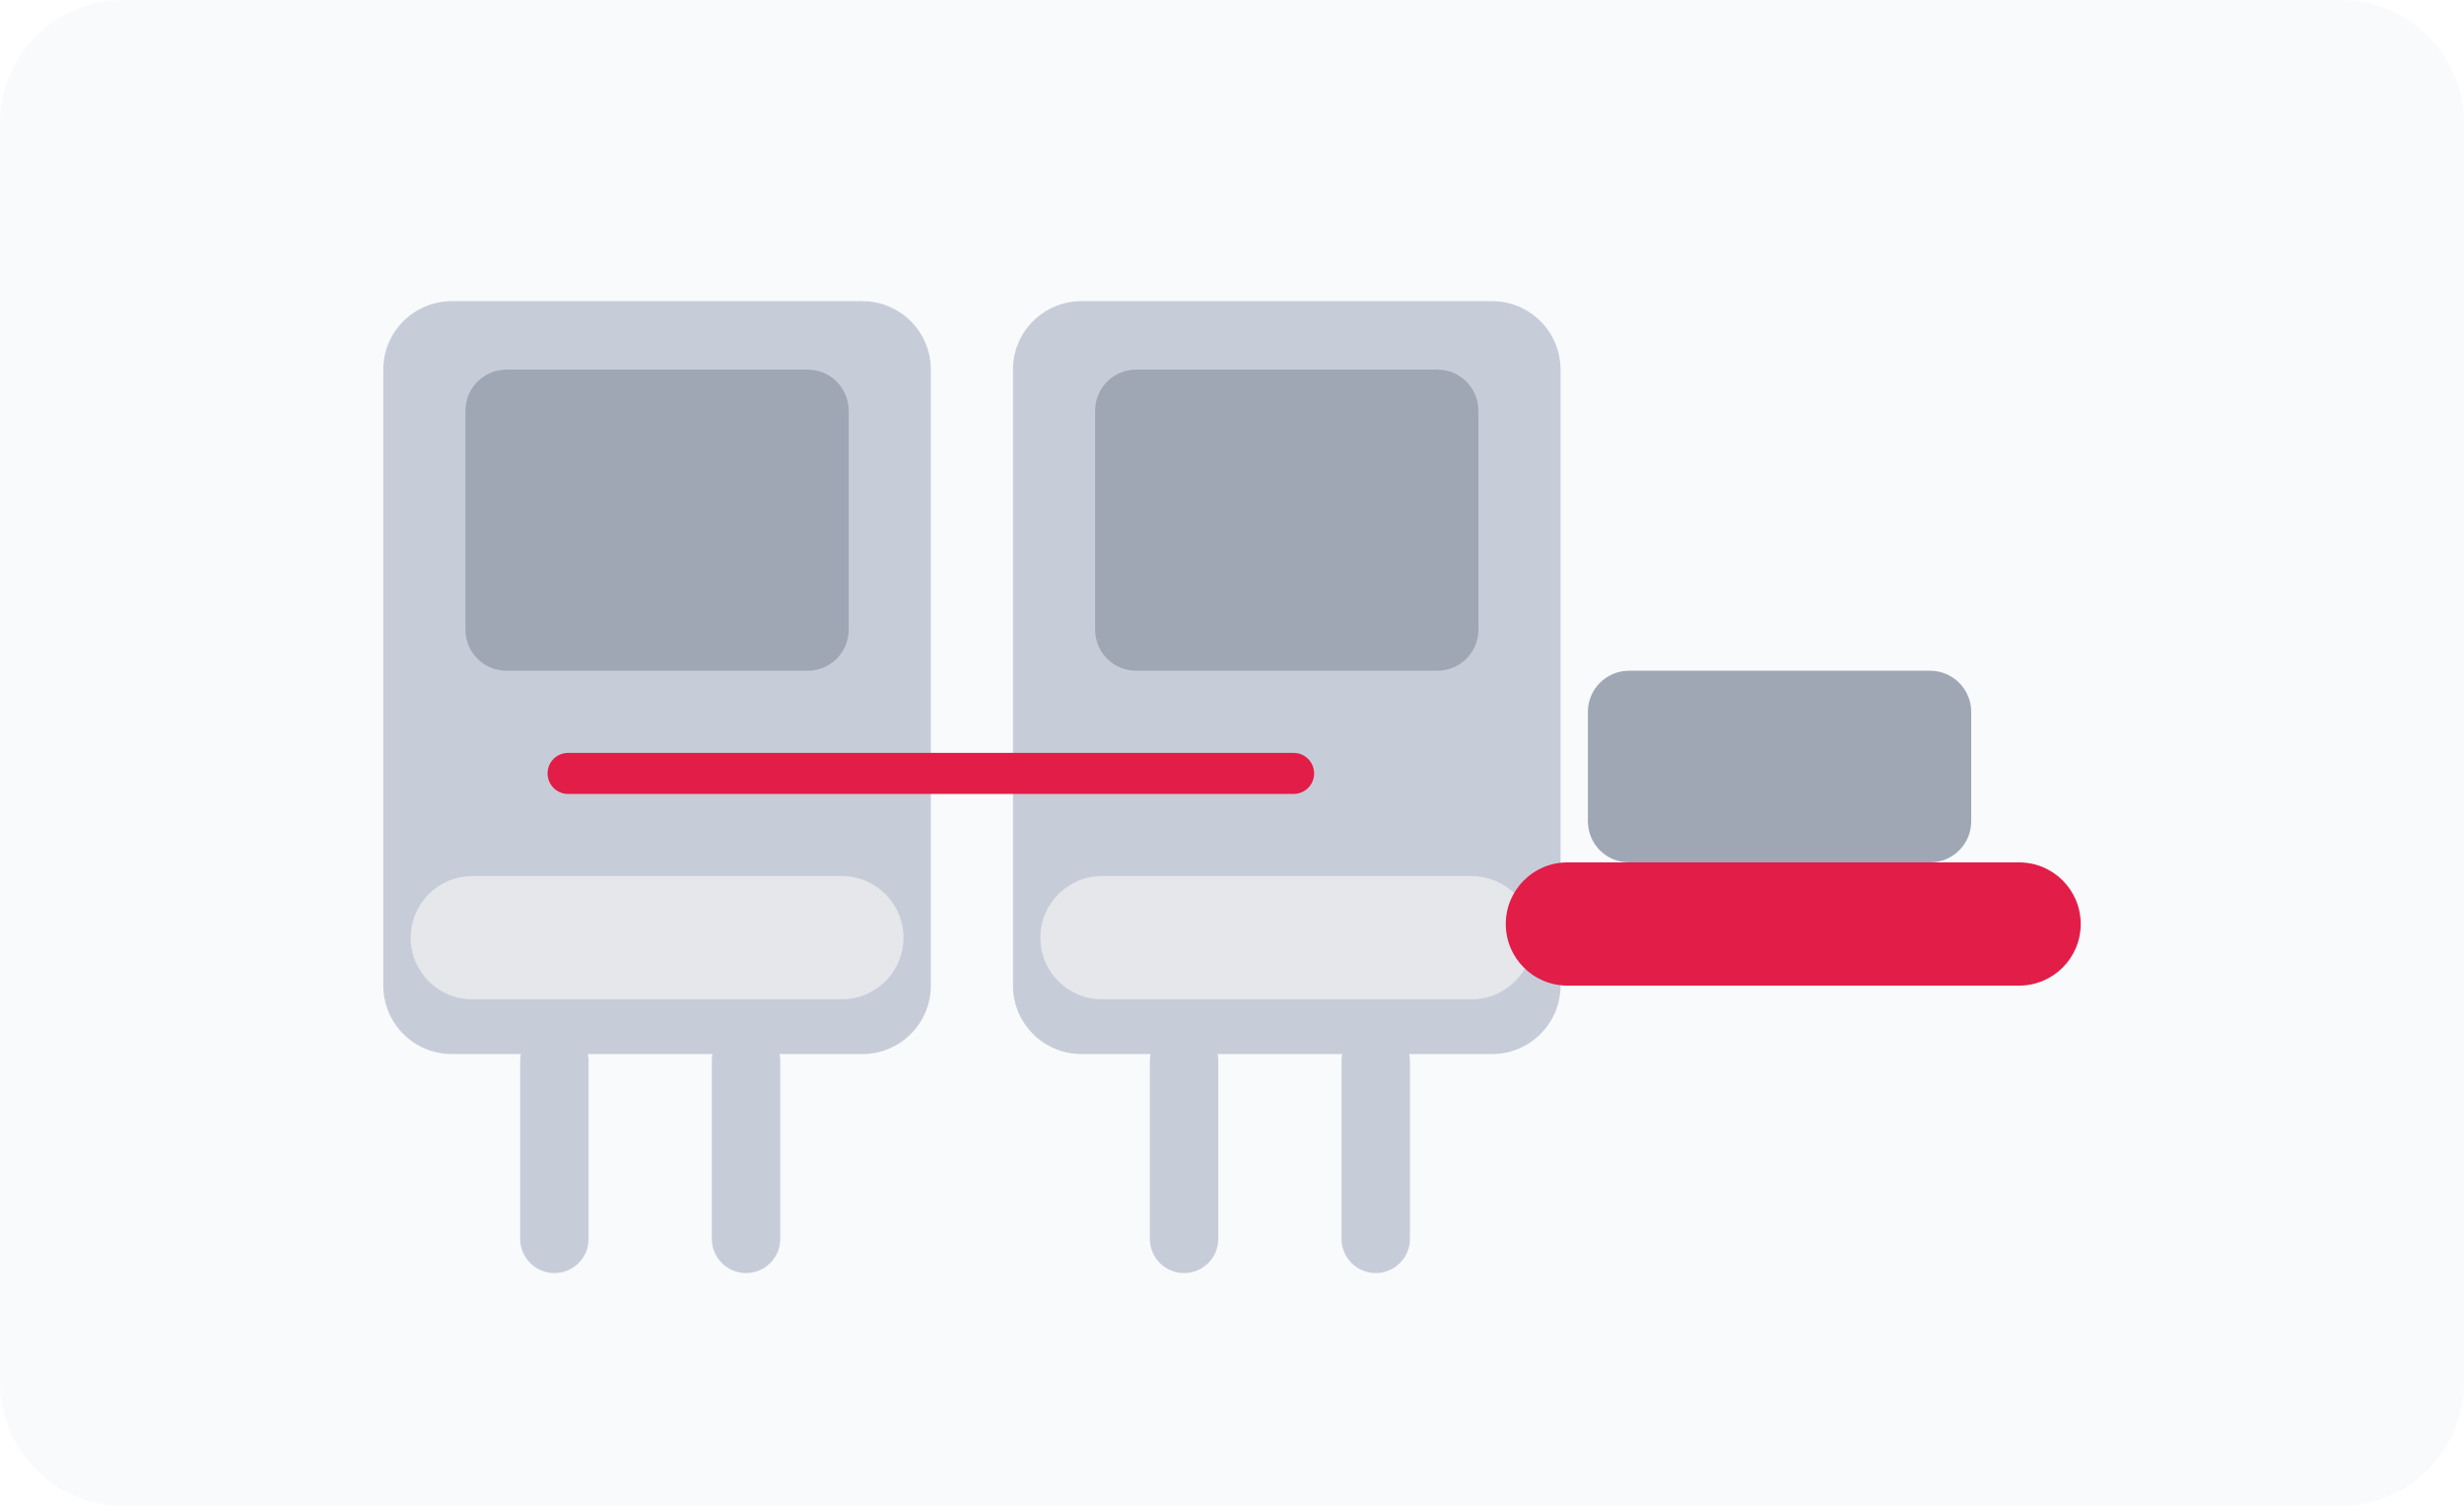
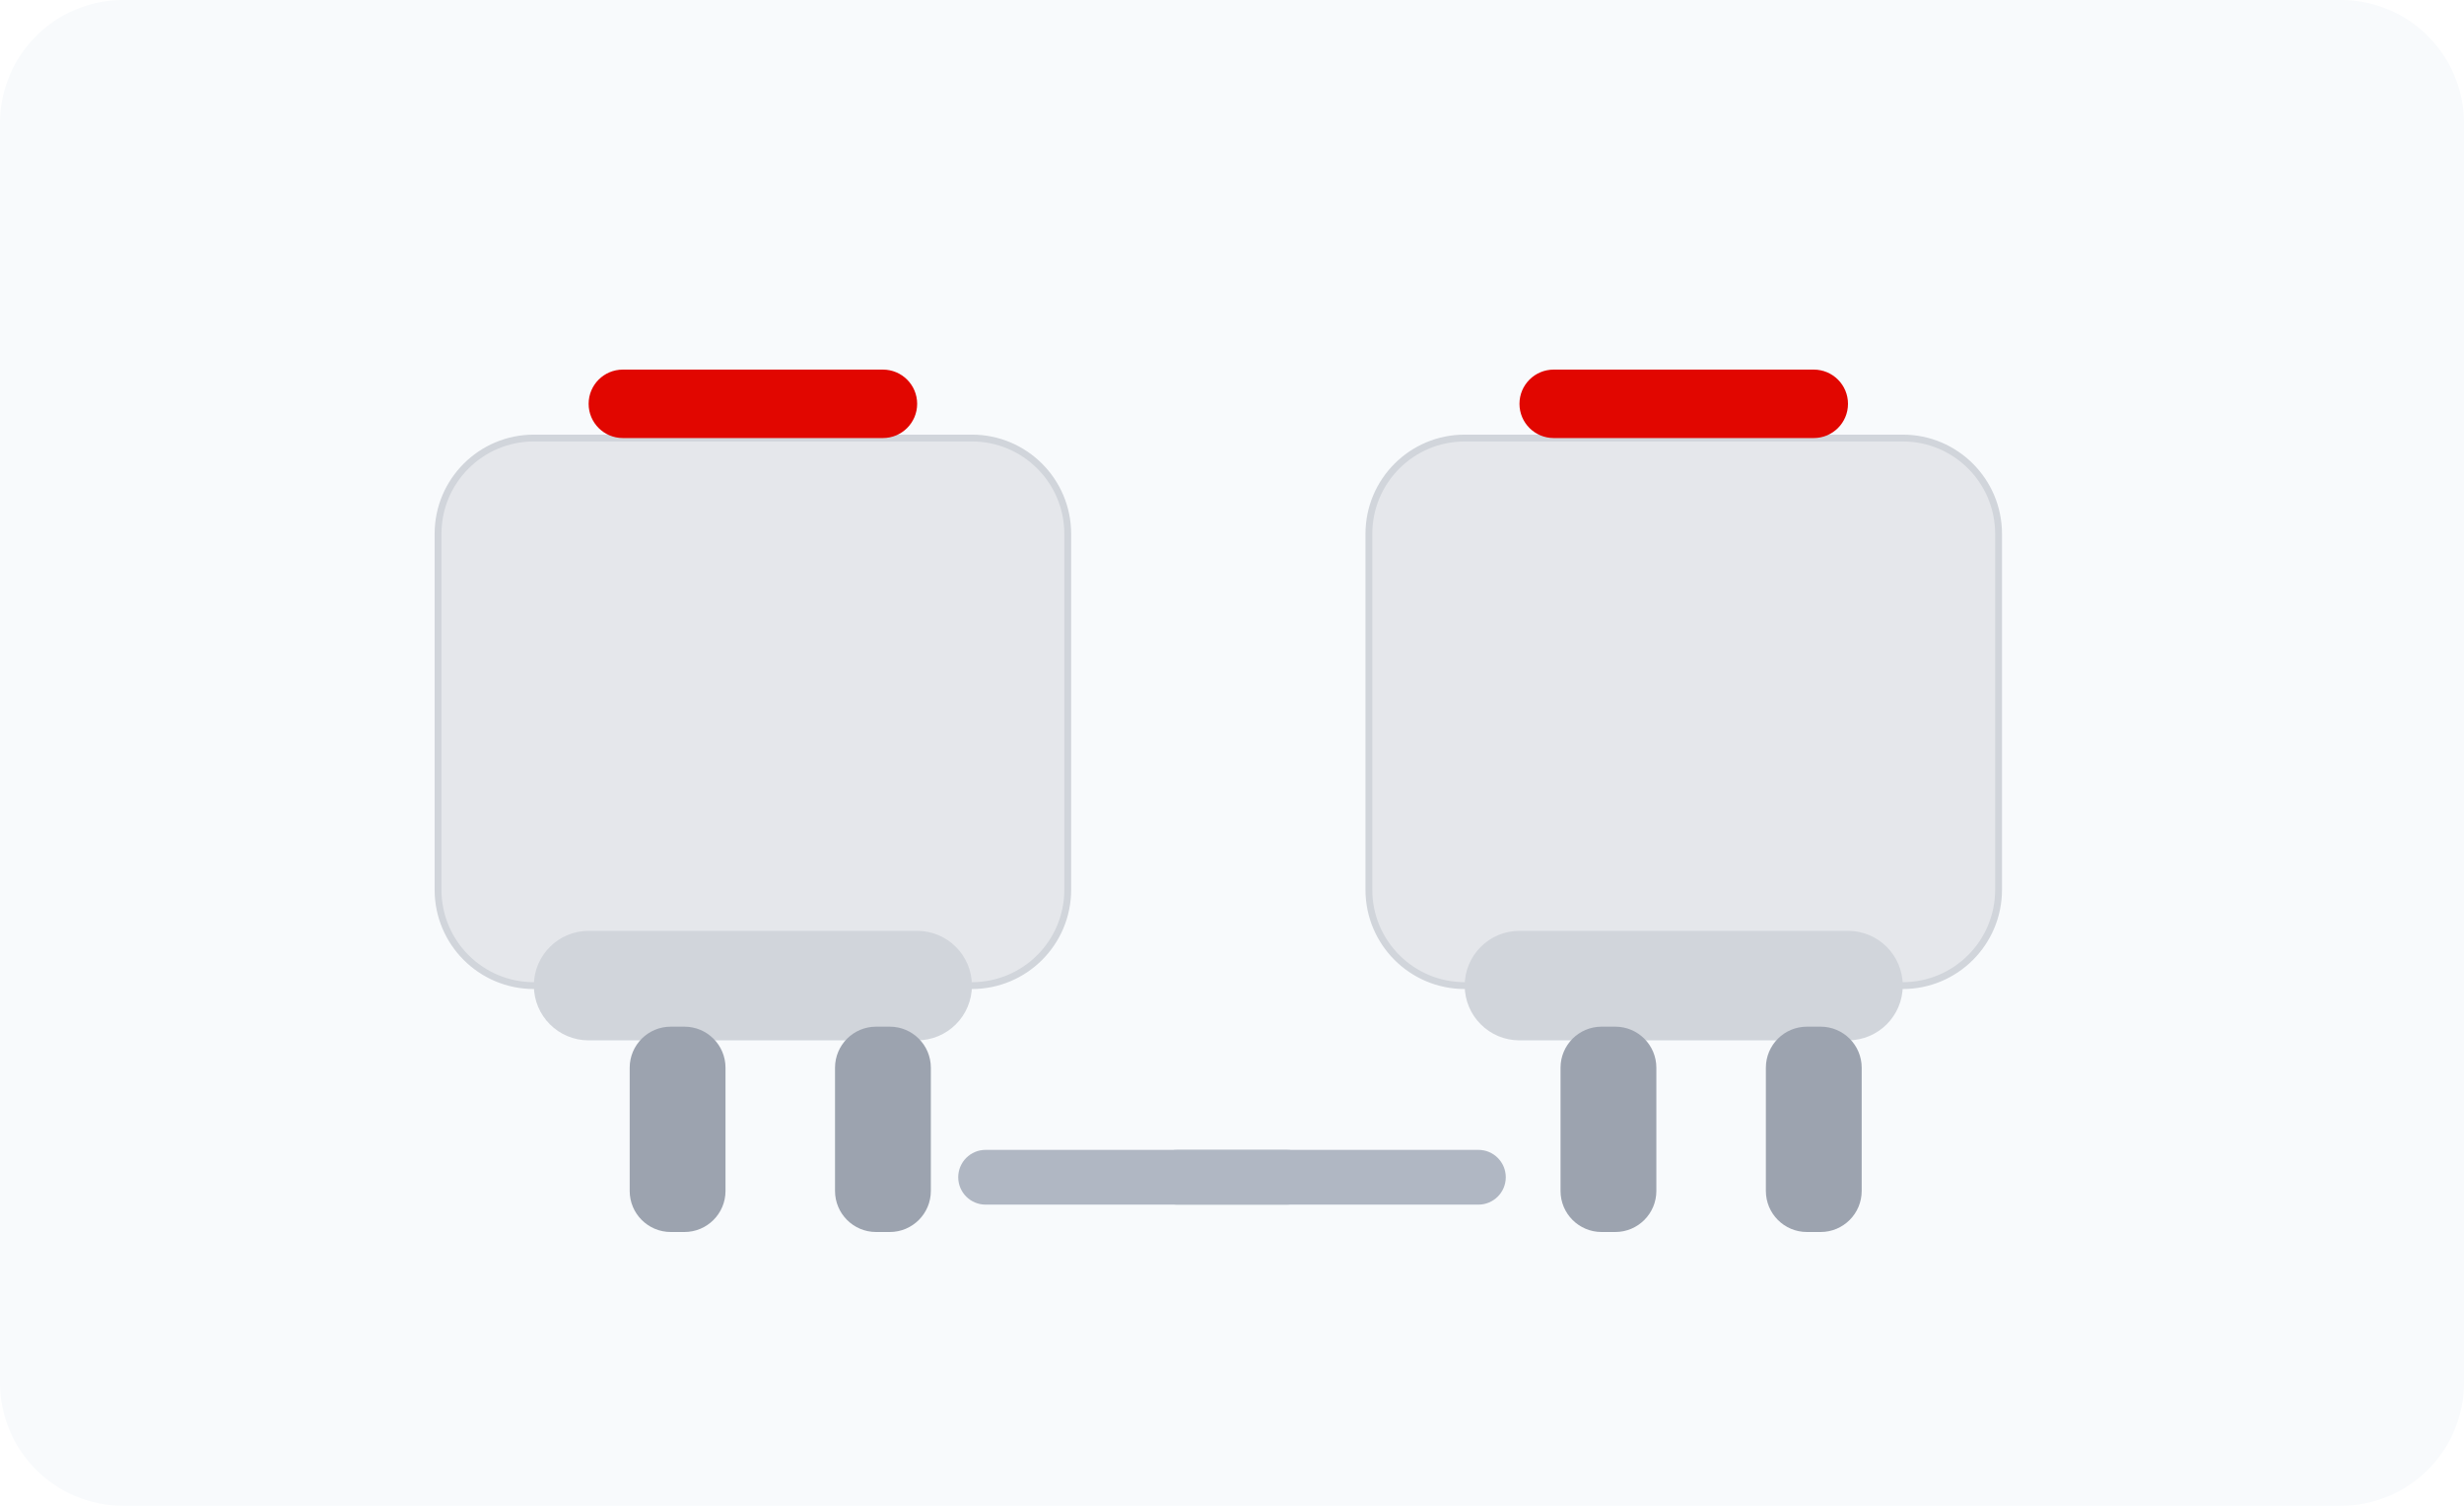
<svg xmlns="http://www.w3.org/2000/svg" width="360" height="220" viewBox="0 0 360 220" fill="none">
  <rect width="360" height="220" rx="18" fill="#F8FAFC" />
-   <rect x="56" y="44" width="80" height="110" rx="10" fill="#C7CDD8" />
-   <rect x="68" y="54" width="56" height="44" rx="6" fill="#9FA7B5" />
-   <rect x="60" y="128" width="72" height="18" rx="9" fill="#E5E7EB" />
-   <rect x="76" y="150" width="10" height="36" rx="5" fill="#C7CDD8" />
-   <rect x="104" y="150" width="10" height="36" rx="5" fill="#C7CDD8" />
-   <rect x="148" y="44" width="80" height="110" rx="10" fill="#C7CDD8" />
-   <rect x="160" y="54" width="56" height="44" rx="6" fill="#9FA7B5" />
-   <rect x="152" y="128" width="72" height="18" rx="9" fill="#E5E7EB" />
-   <rect x="168" y="150" width="10" height="36" rx="5" fill="#C7CDD8" />
-   <rect x="196" y="150" width="10" height="36" rx="5" fill="#C7CDD8" />
-   <rect x="80" y="110" width="112" height="6" rx="3" fill="#E11D48" />
-   <rect x="220" y="126" width="84" height="18" rx="9" fill="#E11D48" />
-   <rect x="232" y="98" width="56" height="28" rx="6" fill="#9FA7B5" />
+   <rect x="64" y="64" width="92" height="80" rx="14" fill="#E5E7EB" stroke="#D1D5DB" />
+   <rect x="200" y="64" width="92" height="80" rx="14" fill="#E5E7EB" stroke="#D1D5DB" />
+   <rect x="78" y="136" width="64" height="16" rx="8" fill="#D1D5DB" />
+   <rect x="214" y="136" width="64" height="16" rx="8" fill="#D1D5DB" />
+   <rect x="86" y="54" width="48" height="10" rx="5" fill="#E10600" />
+   <rect x="222" y="54" width="48" height="10" rx="5" fill="#E10600" />
+   <rect x="92" y="150" width="14" height="30" rx="6" fill="#9CA3AF" />
+   <rect x="122" y="150" width="14" height="30" rx="6" fill="#9CA3AF" />
+   <rect x="228" y="150" width="14" height="30" rx="6" fill="#9CA3AF" />
+   <rect x="258" y="150" width="14" height="30" rx="6" fill="#9CA3AF" />
+   <rect x="140" y="168" width="52" height="8" rx="4" fill="#B0B7C3" />
+   <rect x="168" y="168" width="52" height="8" rx="4" fill="#B0B7C3" />
</svg>
